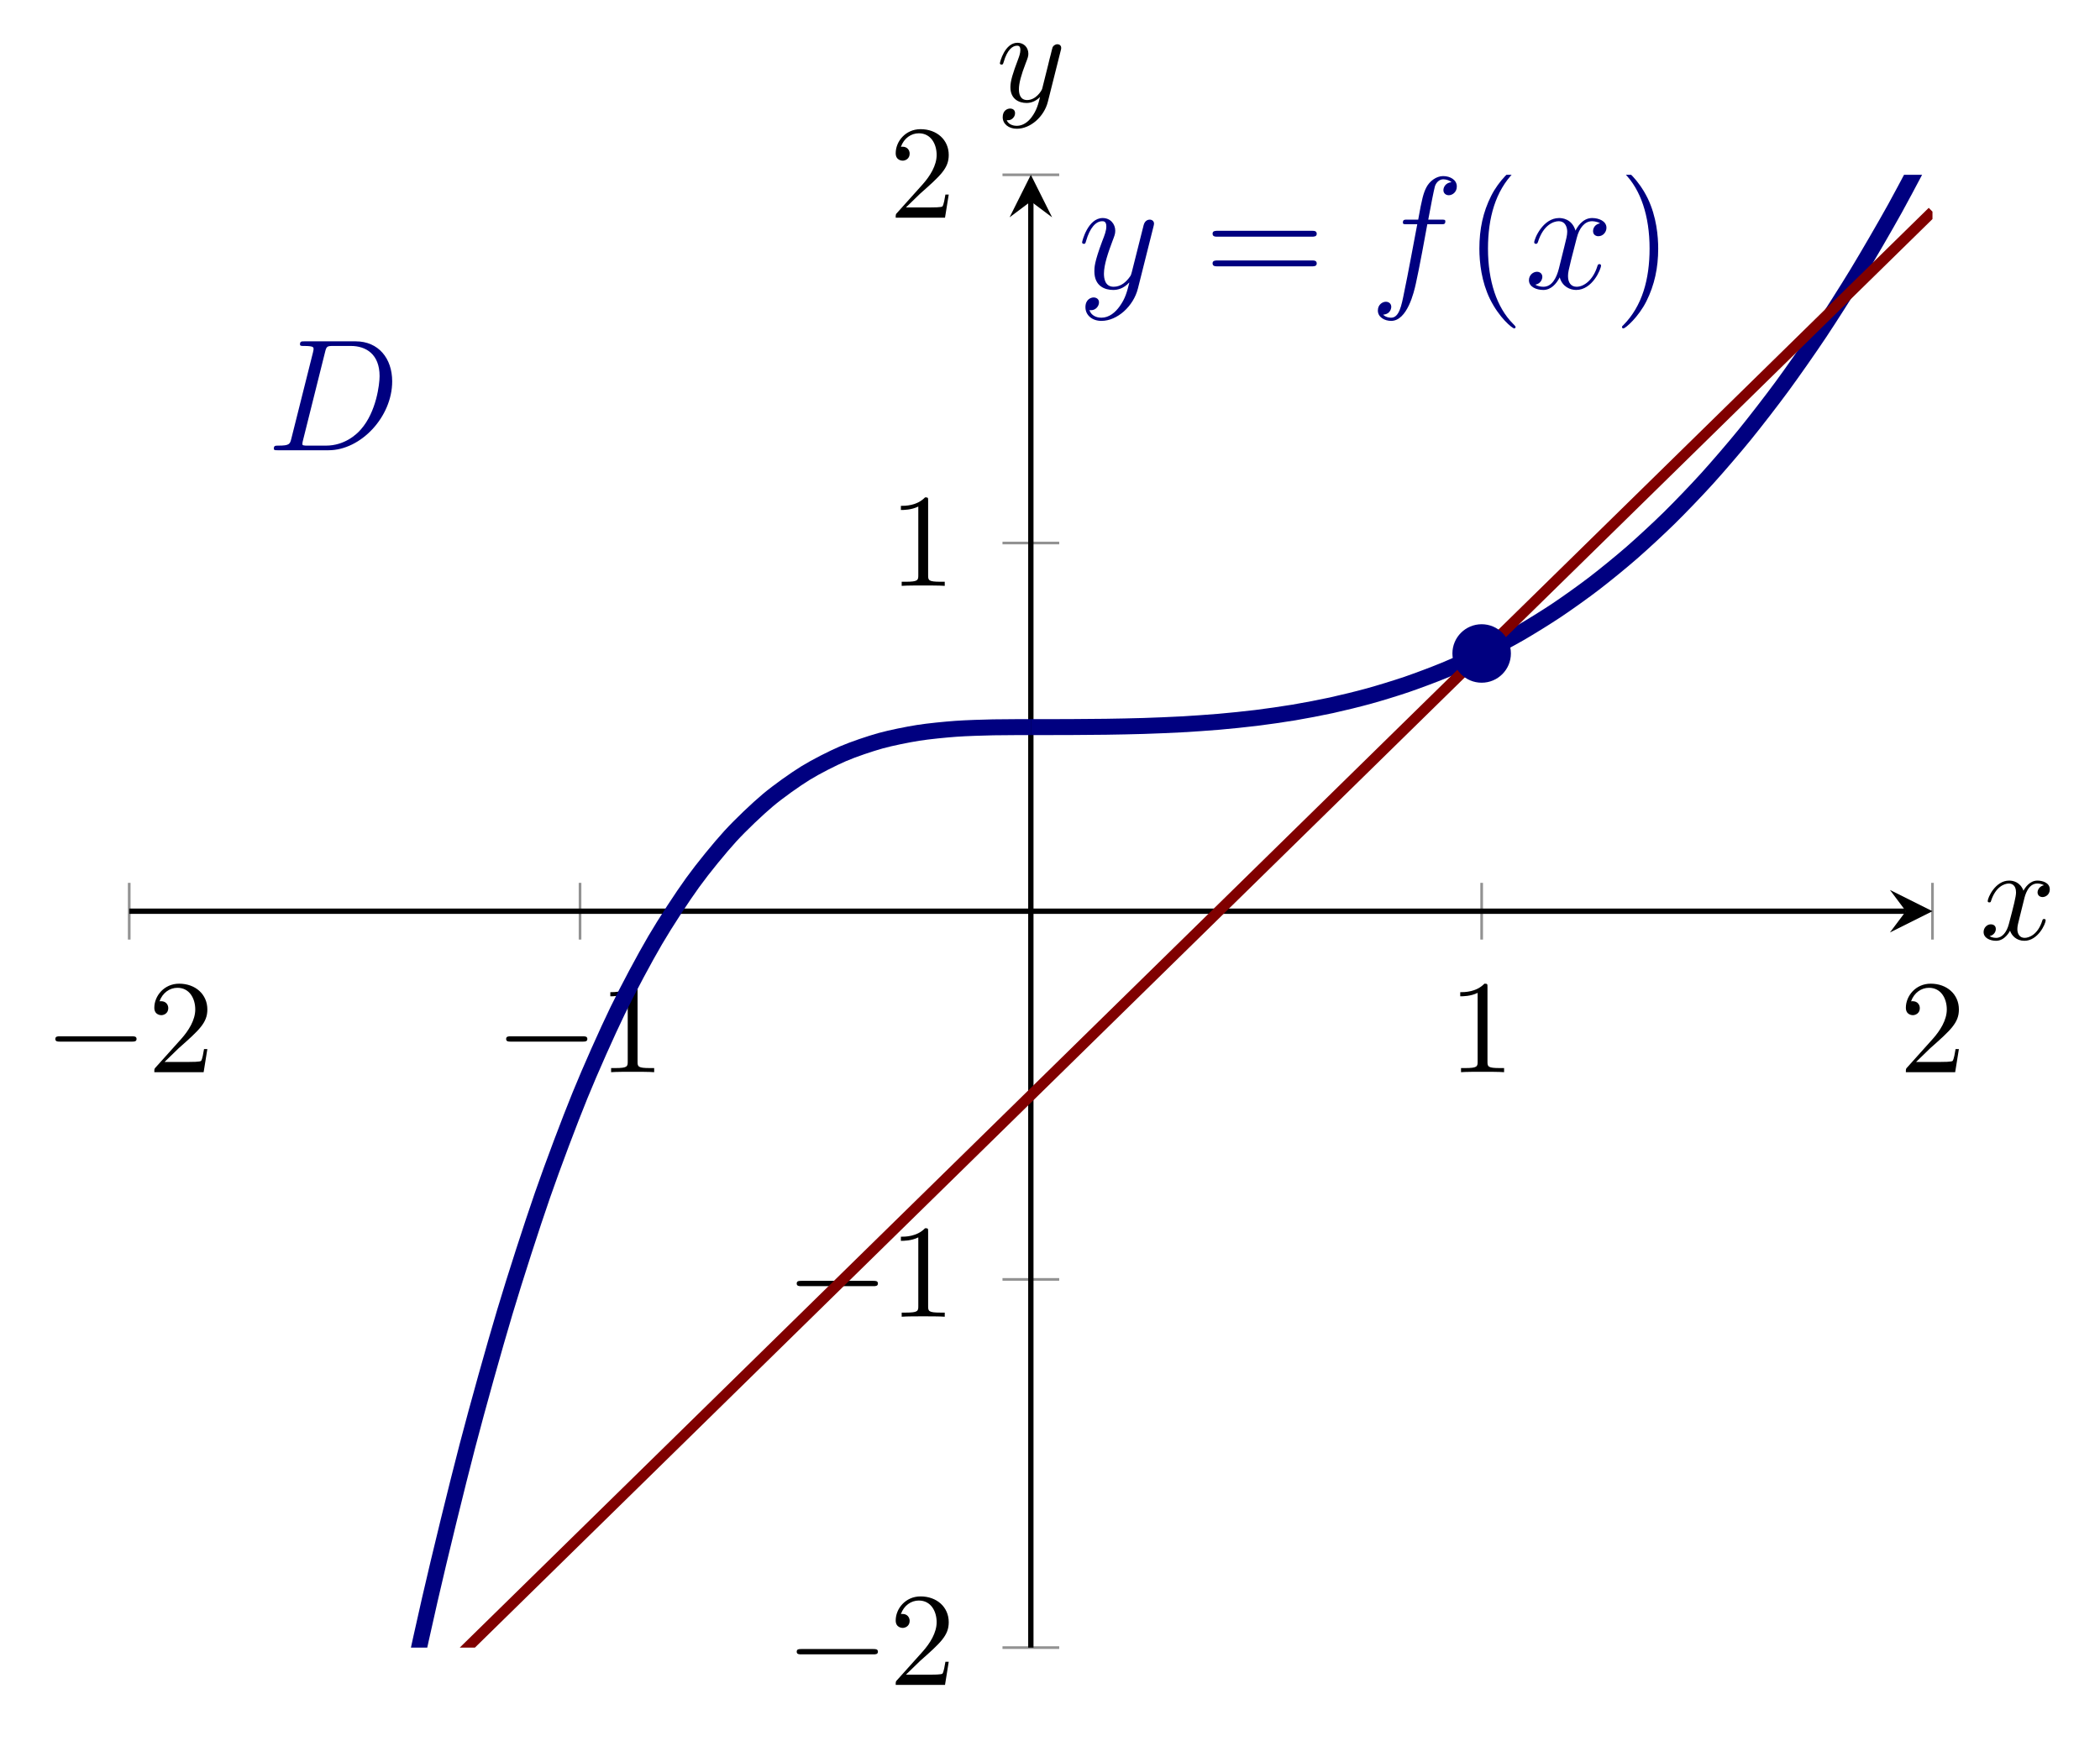
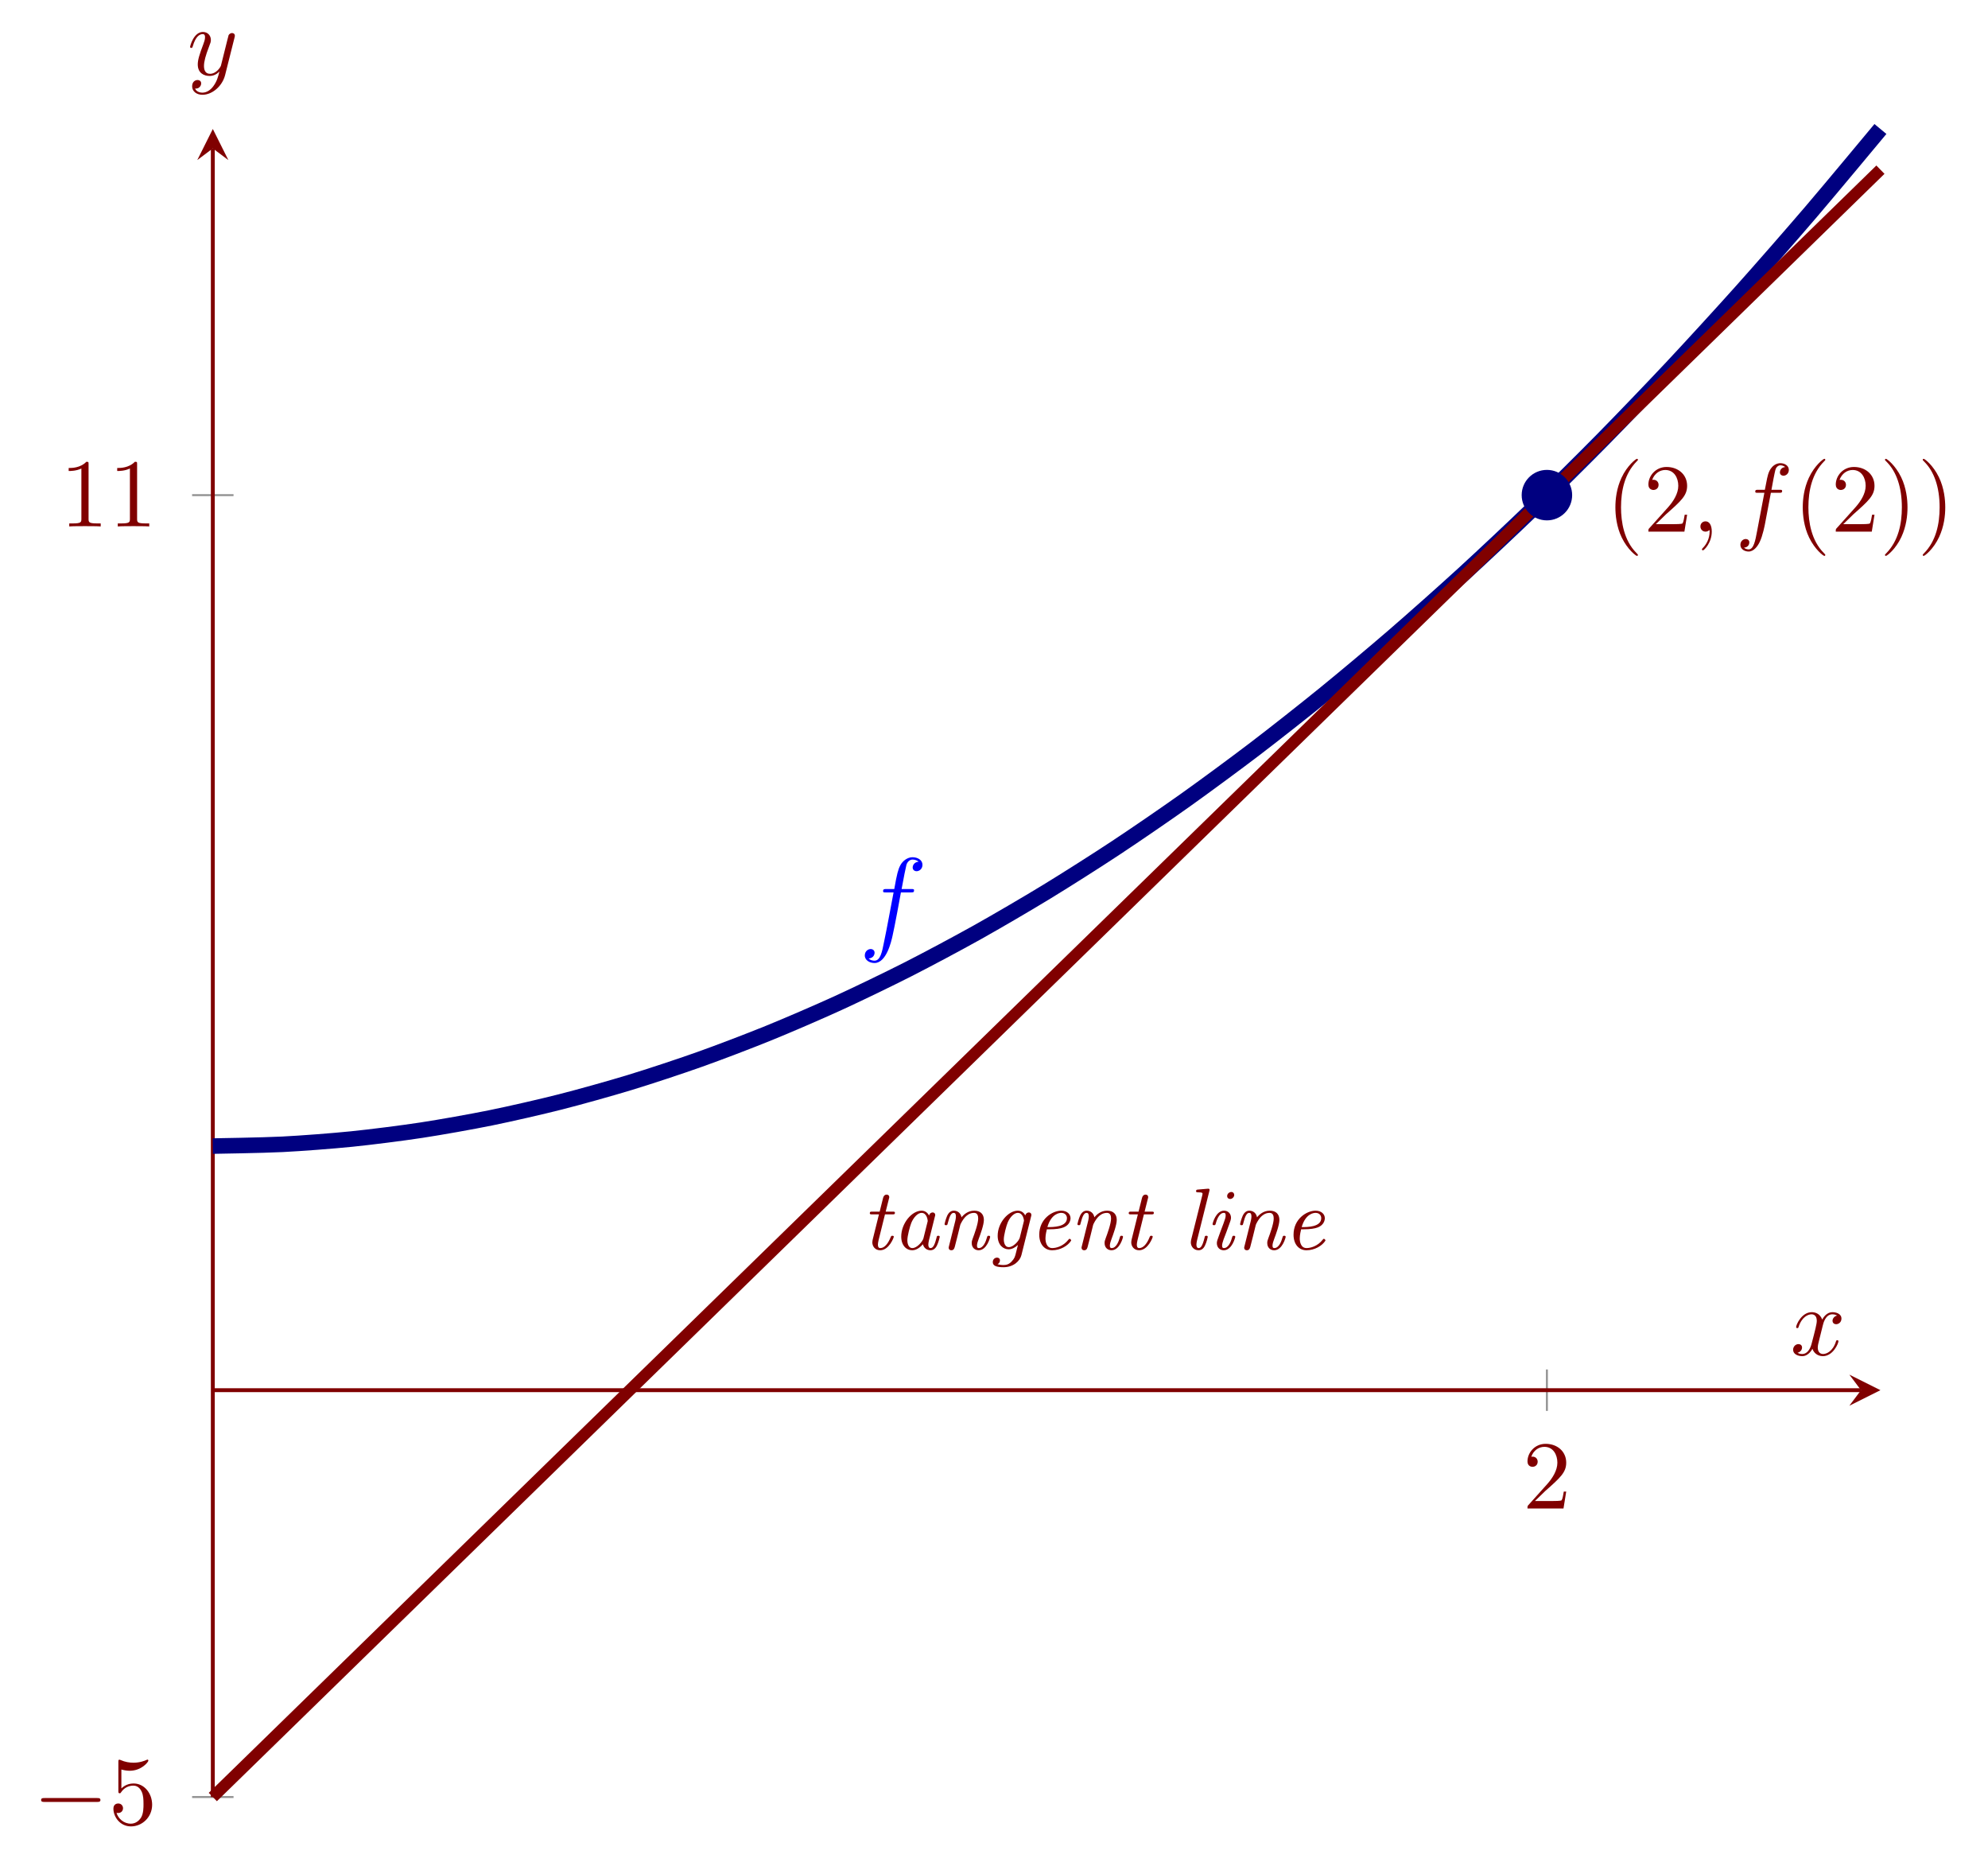
- <svg xmlns="http://www.w3.org/2000/svg" xmlns:xlink="http://www.w3.org/1999/xlink" version="1.1" width="157.407pt" height="130.468pt" viewBox="0 0 157.407 130.468">
-   <path transform="matrix(1,0,0,-1,9.686,275.341)" stroke-width=".199" stroke-linecap="butt" stroke-miterlimit="10" stroke-linejoin="miter" fill="none" stroke="#929292" d="M 0 204.902 L 0 209.154 M 33.791 204.902 L 33.791 209.154 M 101.373 204.902 L 101.373 209.154 M 135.164 204.902 L 135.164 209.154 " />
-   <path transform="matrix(1,0,0,-1,9.686,275.341)" stroke-width=".199" stroke-linecap="butt" stroke-miterlimit="10" stroke-linejoin="miter" fill="none" stroke="#929292" d="M 65.456 151.821 L 69.708 151.821 M 65.456 179.424 L 69.708 179.424 M 65.456 234.632 L 69.708 234.632 M 65.456 262.236 L 69.708 262.236 " />
-   <path transform="matrix(1,0,0,-1,9.686,275.341)" stroke-width=".399" stroke-linecap="butt" stroke-miterlimit="10" stroke-linejoin="miter" fill="none" stroke="#000000" d="M 0 207.028 L 133.171 207.028 " />
-   <path transform="matrix(1,0,0,-1,142.8573,68.31287)" d="M 1.993 0 L -1.196 1.594 L 0 0 L -1.196 -1.594 " />
-   <path transform="matrix(1,0,0,-1,9.686,275.341)" stroke-width=".399" stroke-linecap="butt" stroke-miterlimit="10" stroke-linejoin="miter" fill="none" stroke="#000000" d="M 67.582 151.821 L 67.582 260.243 " />
-   <path transform="matrix(0,-1,-1,-0,77.26791,15.09787)" d="M 1.993 0 L -1.196 1.594 L 0 0 L -1.196 -1.594 " />
-   <symbol id="font_0_1">
+ <svg xmlns="http://www.w3.org/2000/svg" xmlns:xlink="http://www.w3.org/1999/xlink" version="1.1" width="204.055pt" height="191.427pt" viewBox="0 0 204.055 191.427">
+   <path transform="matrix(1,0,0,-1,21.844,184.407)" stroke-width=".199" stroke-linecap="butt" stroke-miterlimit="10" stroke-linejoin="miter" fill="none" stroke="#929292" d="M 136.936 39.623 L 136.936 43.875 " />
+   <path transform="matrix(1,0,0,-1,21.844,184.407)" stroke-width=".199" stroke-linecap="butt" stroke-miterlimit="10" stroke-linejoin="miter" fill="none" stroke="#929292" d="M -2.126 0 L 2.126 0 M -2.126 133.597 L 2.126 133.597 " />
+   <path transform="matrix(1,0,0,-1,21.844,184.407)" stroke-width=".399" stroke-linecap="butt" stroke-miterlimit="10" stroke-linejoin="miter" fill="none" stroke="#800000" d="M 0 41.749 L 169.177 41.749 " />
+   <path transform="matrix(1,0,0,-1,191.0208,142.6578)" d="M 1.993 0 L -1.196 1.594 L 0 0 L -1.196 -1.594 " fill="#800000" />
+   <path transform="matrix(1,0,0,-1,21.844,184.407)" stroke-width=".399" stroke-linecap="butt" stroke-miterlimit="10" stroke-linejoin="miter" fill="none" stroke="#800000" d="M 0 0 L 0 169.178 " />
+   <path transform="matrix(0,-1,-1,-0,21.844,15.22925)" d="M 1.993 0 L -1.196 1.594 L 0 0 L -1.196 -1.594 " fill="#800000" />
+   <symbol id="font_0_4">
+     <path d="M .077 .077 L .183 .18 C .339 .318 .399 .372 .399 .472 C .399 .586 .309 .666 .187 .666 C .074 .666 0 .574 0 .485 C 0 .429 .05 .429 .053 .429 C .07 .429 .105 .441 .105 .482 C .105 .508 .087 .534 .052 .534 C .044 .534 .042 .534 .039 .533 C .062 .598 .116 .635 .174 .635 C .265 .635 .308 .554 .308 .472 C .308 .392 .258 .313 .203 .251 L .011 .037 C 0 .026 0 .024 0 0 L .371 0 L .399 .174 L .374 .174 C .369 .144 .362 .1 .352 .085 C .345 .077 .279 .077 .257 .077 L .077 .077 Z " />
+   </symbol>
+   <use xlink:href="#font_0_4" transform="matrix(9.9626,0,0,-9.9626,156.7861,154.798)" fill="#800000" />
+   <symbol id="font_1_1">
    <path d="M .576 0 C .593 0 .611 0 .611 .02 C .611 .04 .593 .04 .576 .04 L .035 .04 C .018 .04 0 .04 0 .02 C 0 0 .018 0 .035 0 L .576 0 Z " />
  </symbol>
-   <use xlink:href="#font_0_1" transform="matrix(9.9626,0,0,-9.9626,4.147896,78.0896)" />
-   <symbol id="font_1_2">
-     <path d="M .077 .077 L .183 .18 C .339 .318 .399 .372 .399 .472 C .399 .586 .309 .666 .187 .666 C .074 .666 0 .574 0 .485 C 0 .429 .05 .429 .053 .429 C .07 .429 .105 .441 .105 .482 C .105 .508 .087 .534 .052 .534 C .044 .534 .042 .534 .039 .533 C .062 .598 .116 .635 .174 .635 C .265 .635 .308 .554 .308 .472 C .308 .392 .258 .313 .203 .251 L .011 .037 C 0 .026 0 .024 0 0 L .371 0 L .399 .174 L .374 .174 C .369 .144 .362 .1 .352 .085 C .345 .077 .279 .077 .257 .077 L .077 .077 Z " />
+   <use xlink:href="#font_1_1" transform="matrix(9.9626,0,0,-9.9626,4.220895,184.9106)" fill="#800000" />
+   <symbol id="font_0_5">
+     <path d="M .399 .223 C .399 .342 .317 .442 .209 .442 C .161 .442 .118 .426 .082 .391 L .082 .586 C .102 .58 .135 .573 .167 .573 C .29 .573 .36 .664 .36 .677 C .36 .683 .357 .688 .35 .688 C .349 .688 .347 .688 .342 .685 C .322 .676 .273 .656 .206 .656 C .166 .656 .12 .663 .073 .684 C .065 .687 .063 .687 .061 .687 C .051 .687 .051 .679 .051 .663 L .051 .367 C .051 .349 .051 .341 .065 .341 C .072 .341 .074 .344 .078 .35 C .089 .366 .126 .42 .207 .42 C .259 .42 .284 .374 .292 .356 C .308 .319 .31 .28 .31 .23 C .31 .195 .31 .135 .286 .093 C .262 .054 .225 .028 .179 .028 C .106 .028 .049 .081 .032 .14 C .035 .139 .038 .138 .049 .138 C .082 .138 .099 .163 .099 .187 C .099 .211 .082 .236 .049 .236 C .035 .236 0 .229 0 .183 C 0 .097 .069 0 .181 0 C .297 0 .399 .096 .399 .223 Z " />
  </symbol>
-   <use xlink:href="#font_1_2" transform="matrix(9.9626,0,0,-9.9626,11.56713,80.381)" />
-   <use xlink:href="#font_0_1" transform="matrix(9.9626,0,0,-9.9626,37.9379,78.0896)" />
-   <symbol id="font_1_1">
+   <use xlink:href="#font_0_5" transform="matrix(9.9626,0,0,-9.9626,11.64113,187.4212)" fill="#800000" />
+   <symbol id="font_0_3">
    <path d="M .205 .64 C .205 .664 .205 .666 .182 .666 C .12 .602 .032 .602 0 .602 L 0 .571 C .02 .571 .079 .571 .131 .597 L .131 .079 C .131 .043 .128 .031 .038 .031 L .006 .031 L .006 0 C .041 .003 .128 .003 .168 .003 C .208 .003 .295 .003 .33 0 L .33 .031 L .298 .031 C .208 .031 .205 .042 .205 .079 L .205 .64 Z " />
  </symbol>
-   <use xlink:href="#font_1_1" transform="matrix(9.9626,0,0,-9.9626,45.74668,80.381)" />
-   <use xlink:href="#font_1_1" transform="matrix(9.9626,0,0,-9.9626,109.4527,80.381)" />
-   <use xlink:href="#font_1_2" transform="matrix(9.9626,0,0,-9.9626,142.8551,80.381)" />
-   <use xlink:href="#font_0_1" transform="matrix(9.9626,0,0,-9.9626,59.7179,124.0256)" />
-   <use xlink:href="#font_1_2" transform="matrix(9.9626,0,0,-9.9626,67.13813,126.317)" />
-   <use xlink:href="#font_0_1" transform="matrix(9.9626,0,0,-9.9626,59.7179,96.42261)" />
-   <use xlink:href="#font_1_1" transform="matrix(9.9626,0,0,-9.9626,67.52667,98.71401)" />
-   <use xlink:href="#font_1_1" transform="matrix(9.9626,0,0,-9.9626,67.52667,43.92199)" />
-   <use xlink:href="#font_1_2" transform="matrix(9.9626,0,0,-9.9626,67.13813,16.319)" />
-   <clipPath id="cp2">
-     <path transform="matrix(1,0,0,-1,9.686,275.341)" d="M 0 151.821 L 135.164 151.821 L 135.164 262.236 L 0 262.236 Z " />
-   </clipPath>
-   <g clip-path="url(#cp2)">
-     <path transform="matrix(1,0,0,-1,9.686,275.341)" stroke-width="1.196" stroke-linecap="butt" stroke-miterlimit="10" stroke-linejoin="miter" fill="none" stroke="#000080" d="M 0 0 C 0 0 2.034 19.43 2.816 26.469 C 3.597 33.509 4.85 44.294 5.632 50.734 C 6.413 57.175 7.666 67.022 8.448 72.891 C 9.229 78.76 10.482 87.711 11.264 93.034 C 12.045 98.358 13.298 106.456 14.079 111.261 C 14.861 116.067 16.114 123.354 16.895 127.667 C 17.677 131.98 18.93 138.5 19.711 142.347 C 20.493 146.195 21.746 151.99 22.527 155.399 C 23.309 158.807 24.562 163.919 25.343 166.916 C 26.124 169.913 27.378 174.385 28.159 176.996 C 28.94 179.607 30.194 183.482 30.975 185.734 C 31.756 187.986 33.009 191.306 33.791 193.226 C 34.572 195.145 35.825 197.954 36.607 199.568 C 37.388 201.181 38.641 203.521 39.423 204.855 C 40.204 206.19 41.457 208.103 42.239 209.184 C 43.02 210.266 44.273 211.795 45.054 212.651 C 45.836 213.506 47.089 214.695 47.87 215.351 C 48.652 216.007 49.905 216.896 50.686 217.379 C 51.468 217.863 52.721 218.496 53.502 218.833 C 54.284 219.17 55.537 219.59 56.318 219.808 C 57.099 220.025 58.353 220.275 59.134 220.399 C 59.915 220.523 61.168 220.645 61.95 220.702 C 62.731 220.76 63.984 220.796 64.766 220.814 C 65.547 220.832 67.582 220.83 67.582 220.83 " />
-     <path transform="matrix(1,0,0,-1,9.686,275.341)" stroke-width="1.196" stroke-linecap="butt" stroke-miterlimit="10" stroke-linejoin="miter" fill="none" stroke="#000080" d="M 67.582 220.83 C 67.582 220.83 69.616 220.83 70.398 220.833 C 71.179 220.837 72.432 220.844 73.214 220.856 C 73.995 220.867 75.248 220.891 76.03 220.916 C 76.811 220.941 78.064 220.991 78.846 221.034 C 79.627 221.078 80.88 221.162 81.661 221.229 C 82.443 221.297 83.696 221.423 84.477 221.52 C 85.259 221.617 86.512 221.795 87.293 221.926 C 88.075 222.057 89.328 222.295 90.109 222.466 C 90.891 222.637 92.144 222.943 92.925 223.159 C 93.706 223.375 94.96 223.758 95.741 224.025 C 96.522 224.292 97.775 224.76 98.557 225.082 C 99.338 225.405 100.591 225.967 101.373 226.351 C 102.154 226.735 103.407 227.399 104.189 227.849 C 104.97 228.299 106.223 229.074 107.005 229.597 C 107.786 230.119 109.039 231.013 109.82 231.613 C 110.602 232.212 111.855 233.234 112.636 233.916 C 113.418 234.598 114.671 235.757 115.452 236.526 C 116.234 237.296 117.487 238.6 118.268 239.462 C 119.05 240.325 120.303 241.782 121.084 242.743 C 121.865 243.704 123.119 245.324 123.9 246.389 C 124.681 247.453 125.934 249.244 126.716 250.417 C 127.497 251.591 128.75 253.56 129.532 254.849 C 130.313 256.137 131.566 258.294 132.348 259.702 C 133.129 261.109 135.164 264.995 135.164 264.995 " />
-     <symbol id="font_3_1">
-       <path d="M .11 .074 C .101 .039 .099 .029 .029 .029 C .01 .029 0 .029 0 .011 C 0 0 .006 0 .026 0 L .343 0 C .545 0 .742 .209 .742 .432 C .742 .576 .656 .683 .513 .683 L .192 .683 C .173 .683 .164 .683 .164 .664 C .164 .654 .173 .654 .188 .654 C .249 .654 .249 .646 .249 .635 C .249 .633 .249 .627 .245 .612 L .11 .074 M .321 .615 C .33 .652 .334 .654 .373 .654 L .483 .654 C .577 .654 .663 .603 .663 .465 C .663 .415 .643 .241 .546 .131 C .518 .098 .442 .029 .327 .029 L .213 .029 C .199 .029 .197 .029 .191 .03 C .18 .031 .179 .033 .179 .041 C .179 .048 .181 .054 .183 .063 L .321 .615 Z " />
-     </symbol>
-     <use xlink:href="#font_3_1" transform="matrix(11.9552,0,0,-11.9552,20.52589,33.75501)" fill="#000080" />
-     <symbol id="font_3_4">
-       <path d="M .236 .092 C .209 .054 .17 .02 .121 .02 C .109 .02 .061 .022 .046 .068 C .049 .067 .054 .067 .056 .067 C .086 .067 .106 .093 .106 .116 C .106 .139 .087 .147 .072 .147 C .056 .147 .021 .135 .021 .086 C .021 .035 .064 0 .121 0 C .221 0 .322 .092 .35 .203 L .448 .593 C .449 .598 .451 .604 .451 .61 C .451 .625 .439 .635 .424 .635 C .415 .635 .394 .631 .386 .601 L .312 .307 C .307 .289 .307 .287 .299 .276 C .279 .248 .246 .214 .198 .214 C .142 .214 .137 .269 .137 .296 C .137 .353 .164 .43 .191 .502 C .202 .531 .208 .545 .208 .565 C .208 .607 .178 .645 .129 .645 C .037 .645 0 .5 0 .492 C 0 .488 .004 .483 .011 .483 C .02 .483 .021 .487 .025 .501 C .049 .585 .087 .625 .126 .625 C .135 .625 .152 .625 .152 .592 C .152 .566 .141 .537 .126 .499 C .077 .368 .077 .335 .077 .311 C .077 .216 .145 .194 .195 .194 C .224 .194 .26 .203 .295 .24 L .296 .239 C .281 .18 .271 .141 .236 .092 Z " />
-     </symbol>
-     <use xlink:href="#font_3_4" transform="matrix(11.9552,0,0,-11.9552,81.10879,24.05685)" fill="#000080" />
-     <symbol id="font_4_3">
-       <path d="M .621 .186 C .635 .186 .653 .186 .653 .204 C .653 .223 .636 .223 .621 .223 L .032 .223 C .018 .223 0 .223 0 .205 C 0 .186 .017 .186 .032 .186 L .621 .186 M .621 0 C .635 0 .653 0 .653 .018 C .653 .037 .636 .037 .621 .037 L .032 .037 C .018 .037 0 .037 0 .019 C 0 0 .017 0 .032 0 L .621 0 Z " />
-     </symbol>
-     <use xlink:href="#font_4_3" transform="matrix(11.9552,0,0,-11.9552,90.88958,19.96817)" fill="#000080" />
-     <symbol id="font_3_2">
-       <path d="M .395 .606 C .415 .606 .423 .606 .423 .625 C .423 .635 .415 .635 .397 .635 L .316 .635 C .335 .738 .349 .809 .357 .841 C .363 .865 .384 .888 .41 .888 C .431 .888 .452 .879 .462 .87 C .423 .866 .411 .837 .411 .82 C .411 .8 .426 .788 .445 .788 C .465 .788 .495 .805 .495 .843 C .495 .885 .453 .908 .409 .908 C .366 .908 .324 .876 .304 .837 C .286 .802 .276 .766 .253 .635 L .186 .635 C .167 .635 .157 .635 .157 .617 C .157 .606 .163 .606 .183 .606 L .247 .606 C .229 .513 .188 .287 .165 .18 C .148 .093 .133 .02 .083 .02 C .08 .02 .051 .02 .033 .039 C .084 .043 .084 .087 .084 .088 C .084 .108 .069 .12 .05 .12 C .03 .12 0 .103 0 .065 C 0 .022 .044 0 .083 0 C .185 0 .227 .183 .238 .233 C .256 .31 .305 .576 .31 .606 L .395 .606 Z " />
-     </symbol>
-     <use xlink:href="#font_3_2" transform="matrix(11.9552,0,0,-11.9552,103.2787,24.05685)" fill="#000080" />
-     <symbol id="font_4_1">
-       <path d="M .227 .008 C .227 .011 .227 .013 .21 .03 C .11 .131 .054 .296 .054 .5 C .054 .694 .101 .861 .217 .979 C .227 .988 .227 .99 .227 .993 C .227 .999 .222 1.001 .218 1.001 C .205 1.001 .123 .929 .074 .831 C .023 .73 0 .623 0 .5 C 0 .411 .014 .292 .066 .185 C .125 .065 .207 0 .218 0 C .222 0 .227 .002 .227 .008 Z " />
-     </symbol>
-     <use xlink:href="#font_4_1" transform="matrix(11.9552,0,0,-11.9552,110.8876,24.61874)" fill="#000080" />
-     <symbol id="font_3_3">
-       <path d="M .446 .418 C .414 .412 .402 .388 .402 .369 C .402 .345 .421 .337 .435 .337 C .465 .337 .486 .363 .486 .39 C .486 .432 .438 .451 .396 .451 C .335 .451 .301 .391 .292 .372 C .269 .447 .207 .451 .189 .451 C .087 .451 .033 .32 .033 .298 C .033 .294 .037 .289 .044 .289 C .052 .289 .054 .295 .056 .299 C .09 .41 .157 .431 .186 .431 C .231 .431 .24 .389 .24 .365 C .24 .343 .234 .32 .222 .272 L .188 .135 C .173 .075 .144 .02 .091 .02 C .086 .02 .061 .02 .04 .033 C .076 .04 .084 .07 .084 .082 C .084 .102 .069 .114 .05 .114 C .026 .114 0 .093 0 .061 C 0 .019 .047 0 .09 0 C .138 0 .172 .038 .193 .079 C .209 .02 .259 0 .296 0 C .398 0 .452 .131 .452 .153 C .452 .158 .448 .162 .442 .162 C .433 .162 .432 .157 .429 .149 C .402 .061 .344 .02 .299 .02 C .264 .02 .245 .046 .245 .087 C .245 .109 .249 .125 .265 .191 L .3 .327 C .315 .387 .349 .431 .395 .431 C .397 .431 .425 .431 .446 .418 Z " />
-     </symbol>
-     <use xlink:href="#font_3_3" transform="matrix(11.9552,0,0,-11.9552,114.6027,21.73754)" fill="#000080" />
-     <symbol id="font_4_2">
-       <path d="M .227 .5 C .227 .576 .217 .7 .161 .816 C .102 .936 .02 1.001 .009 1.001 C .005 1.001 0 .999 0 .993 C 0 .99 0 .988 .017 .971 C .117 .87 .173 .705 .173 .501 C .173 .307 .126 .14 .01 .022 C 0 .013 0 .011 0 .008 C 0 .002 .005 0 .009 0 C .022 0 .104 .072 .153 .17 C .204 .272 .227 .38 .227 .5 Z " />
-     </symbol>
-     <use xlink:href="#font_4_2" transform="matrix(11.9552,0,0,-11.9552,121.5775,24.61874)" fill="#000080" />
-     <path transform="matrix(1,0,0,-1,9.686,275.341)" stroke-width=".797" stroke-linecap="butt" stroke-miterlimit="10" stroke-linejoin="miter" fill="none" stroke="#800000" d="M 0 126.977 L 5.632 132.498 L 11.264 138.019 L 16.895 143.539 L 22.527 149.06 L 28.159 154.581 L 33.791 160.102 L 39.423 165.622 L 45.054 171.143 L 50.686 176.664 L 56.318 182.185 L 61.95 187.705 L 67.582 193.226 L 73.213 198.747 L 78.845 204.267 L 84.477 209.788 L 90.109 215.309 L 95.741 220.83 L 101.372 226.35 L 107.004 231.871 L 112.636 237.392 L 118.268 242.913 L 123.9 248.433 L 129.531 253.954 L 135.163 259.475 " />
-   </g>
-   <path transform="matrix(1,0,0,-1,9.686,275.341)" d="M 103.365 226.351 C 103.365 227.451 102.473 228.343 101.373 228.343 C 100.272 228.343 99.38 227.451 99.38 226.351 C 99.38 225.25 100.272 224.358 101.373 224.358 C 102.473 224.358 103.365 225.25 103.365 226.351 Z M 101.373 226.351 " fill="#000080" />
-   <path transform="matrix(1,0,0,-1,9.686,275.341)" stroke-width=".399" stroke-linecap="butt" stroke-miterlimit="10" stroke-linejoin="miter" fill="none" stroke="#000080" d="M 103.365 226.351 C 103.365 227.451 102.473 228.343 101.373 228.343 C 100.272 228.343 99.38 227.451 99.38 226.351 C 99.38 225.25 100.272 224.358 101.373 224.358 C 102.473 224.358 103.365 225.25 103.365 226.351 Z M 101.373 226.351 " />
-   <symbol id="font_5_1">
+   <use xlink:href="#font_0_3" transform="matrix(9.9626,0,0,-9.9626,7.048671,54.02201)" fill="#800000" />
+   <use xlink:href="#font_0_3" transform="matrix(9.9626,0,0,-9.9626,12.02997,54.02201)" fill="#800000" />
+   <path transform="matrix(1,0,0,-1,21.844,184.407)" stroke-width="1.594" stroke-linecap="butt" stroke-miterlimit="10" stroke-linejoin="miter" fill="none" stroke="#000080" d="M 0 66.799 C 0 66.799 5.153 66.879 7.132 66.98 C 9.111 67.08 12.285 67.322 14.264 67.523 C 16.243 67.725 19.417 68.128 21.396 68.429 C 23.375 68.731 26.549 69.296 28.528 69.698 C 30.507 70.1 33.681 70.826 35.66 71.329 C 37.639 71.832 40.813 72.719 42.792 73.322 C 44.771 73.925 47.945 74.974 49.924 75.678 C 51.904 76.381 55.077 77.591 57.056 78.396 C 59.036 79.2 62.209 80.571 64.189 81.476 C 66.168 82.381 69.341 83.913 71.321 84.919 C 73.3 85.924 76.474 87.618 78.453 88.724 C 80.432 89.83 83.606 91.685 85.585 92.892 C 87.564 94.098 90.738 96.114 92.717 97.422 C 94.696 98.729 97.87 100.906 99.849 102.314 C 101.828 103.722 105.002 106.06 106.981 107.569 C 108.96 109.077 112.134 111.577 114.113 113.186 C 116.092 114.795 119.266 117.456 121.245 119.166 C 123.224 120.875 126.398 123.698 128.377 125.508 C 130.356 127.318 133.53 130.301 135.509 132.212 C 137.488 134.123 140.662 137.268 142.641 139.279 C 144.62 141.29 147.794 144.596 149.773 146.708 C 151.752 148.82 154.926 152.287 156.905 154.5 C 158.884 156.712 162.058 160.341 164.037 162.654 C 166.016 164.967 171.169 171.17 171.169 171.17 " />
+   <path transform="matrix(1,0,0,-1,21.844,184.407)" stroke-width="1.196" stroke-linecap="butt" stroke-miterlimit="10" stroke-linejoin="miter" fill="none" stroke="#800000" d="M 0 0 C 0 0 5.153 5.027 7.132 6.958 C 9.111 8.889 12.285 11.985 14.264 13.916 C 16.243 15.847 19.417 18.944 21.396 20.874 C 23.375 22.805 26.549 25.902 28.528 27.833 C 30.507 29.763 33.681 32.86 35.66 34.791 C 37.639 36.722 40.813 39.818 42.792 41.749 C 44.771 43.68 47.945 46.776 49.924 48.707 C 51.904 50.638 55.077 53.734 57.056 55.665 C 59.036 57.596 62.209 60.693 64.189 62.623 C 66.168 64.554 69.341 67.651 71.321 69.582 C 73.3 71.512 76.474 74.609 78.453 76.54 C 80.432 78.471 83.606 81.567 85.585 83.498 C 87.564 85.429 90.738 88.525 92.717 90.456 C 94.696 92.387 97.87 95.483 99.849 97.414 C 101.828 99.345 105.002 102.441 106.981 104.372 C 108.96 106.303 112.134 109.4 114.113 111.33 C 116.092 113.261 119.266 116.358 121.245 118.289 C 123.224 120.219 126.398 123.316 128.377 125.247 C 130.356 127.178 133.53 130.274 135.509 132.205 C 137.488 134.136 140.662 137.232 142.641 139.163 C 144.62 141.094 147.794 144.19 149.773 146.121 C 151.752 148.052 154.926 151.149 156.905 153.079 C 158.884 155.01 162.058 158.107 164.037 160.037 C 166.016 161.968 171.169 166.996 171.169 166.996 " />
+   <symbol id="font_0_1">
+     <path d="M .232 .01 C .232 .013 .232 .015 .215 .032 C .09 .158 .058 .347 .058 .5 C .058 .674 .096 .848 .219 .973 C .232 .985 .232 .987 .232 .99 C .232 .997 .228 1 .222 1 C .212 1 .122 .932 .063 .805 C .012 .695 0 .584 0 .5 C 0 .422 .011 .301 .066 .188 C .126 .065 .212 0 .222 0 C .228 0 .232 .003 .232 .01 Z " />
+   </symbol>
+   <use xlink:href="#font_0_1" transform="matrix(9.9626,0,0,-9.9626,165.8093,57.04564)" fill="#800000" />
+   <use xlink:href="#font_0_4" transform="matrix(9.9626,0,0,-9.9626,169.1966,54.55499)" fill="#800000" />
+   <symbol id="font_2_1">
+     <path d="M .117 .194 C .117 .26 .092 .299 .053 .299 C .02 .299 0 .274 0 .246 C 0 .219 .02 .193 .053 .193 C .065 .193 .078 .197 .088 .206 C .091 .208 .092 .209 .093 .209 C .094 .209 .095 .208 .095 .194 C .095 .12 .06 .06 .027 .027 C .016 .016 .016 .014 .016 .011 C .016 .004 .021 0 .026 0 C .037 0 .117 .077 .117 .194 Z " />
+   </symbol>
+   <symbol id="font_2_2">
+     <path d="M .314 .605 L .4 .605 C .42 .605 .43 .605 .43 .625 C .43 .636 .42 .636 .403 .636 L .32 .636 L .341 .75 C .345 .771 .359 .842 .365 .854 C .374 .873 .391 .888 .412 .888 C .416 .888 .442 .888 .461 .87 C .417 .866 .407 .831 .407 .816 C .407 .793 .425 .781 .444 .781 C .47 .781 .499 .803 .499 .841 C .499 .887 .453 .91 .412 .91 C .378 .91 .315 .892 .285 .793 C .279 .772 .276 .762 .252 .636 L .183 .636 C .164 .636 .153 .636 .153 .617 C .153 .605 .162 .605 .181 .605 L .247 .605 L .172 .21 C .154 .113 .137 .022 .085 .022 C .081 .022 .056 .022 .037 .04 C .083 .043 .092 .079 .092 .094 C .092 .117 .074 .129 .055 .129 C .029 .129 0 .107 0 .069 C 0 .024 .044 0 .085 0 C .14 0 .18 .059 .198 .097 C .23 .16 .253 .281 .254 .288 L .314 .605 Z " />
+   </symbol>
+   <use xlink:href="#font_2_1" transform="matrix(9.9626,0,0,-9.9626,174.5358,56.47778)" fill="#800000" />
+   <use xlink:href="#font_2_2" transform="matrix(9.9626,0,0,-9.9626,178.6404,56.59733)" fill="#800000" />
+   <symbol id="font_0_2">
+     <path d="M .232 .5 C .232 .578 .221 .699 .166 .812 C .106 .935 .02 1 .01 1 C .004 1 0 .996 0 .99 C 0 .987 0 .985 .019 .967 C .117 .868 .174 .709 .174 .5 C .174 .329 .137 .153 .013 .027 C 0 .015 0 .013 0 .01 C 0 .004 .004 0 .01 0 C .02 0 .11 .068 .169 .195 C .22 .305 .232 .416 .232 .5 Z " />
+   </symbol>
+   <use xlink:href="#font_0_1" transform="matrix(9.9626,0,0,-9.9626,185.0423,57.04564)" fill="#800000" />
+   <use xlink:href="#font_0_4" transform="matrix(9.9626,0,0,-9.9626,188.4296,54.55499)" fill="#800000" />
+   <use xlink:href="#font_0_2" transform="matrix(9.9626,0,0,-9.9626,193.4806,57.04564)" fill="#800000" />
+   <use xlink:href="#font_0_2" transform="matrix(9.9626,0,0,-9.9626,197.3561,57.04564)" fill="#800000" />
+   <symbol id="font_3_1">
+     <path d="M .395 .606 C .415 .606 .423 .606 .423 .625 C .423 .635 .415 .635 .397 .635 L .316 .635 C .335 .738 .349 .809 .357 .841 C .363 .865 .384 .888 .41 .888 C .431 .888 .452 .879 .462 .87 C .423 .866 .411 .837 .411 .82 C .411 .8 .426 .788 .445 .788 C .465 .788 .495 .805 .495 .843 C .495 .885 .453 .908 .409 .908 C .366 .908 .324 .876 .304 .837 C .286 .802 .276 .766 .253 .635 L .186 .635 C .167 .635 .157 .635 .157 .617 C .157 .606 .163 .606 .183 .606 L .247 .606 C .229 .513 .188 .287 .165 .18 C .148 .093 .133 .02 .083 .02 C .08 .02 .051 .02 .033 .039 C .084 .043 .084 .087 .084 .088 C .084 .108 .069 .12 .05 .12 C .03 .12 0 .103 0 .065 C 0 .022 .044 0 .083 0 C .185 0 .227 .183 .238 .233 C .256 .31 .305 .576 .31 .606 L .395 .606 Z " />
+   </symbol>
+   <use xlink:href="#font_3_1" transform="matrix(11.9552,0,0,-11.9552,88.76672,98.82286)" fill="#0000ff" />
+   <symbol id="font_4_7">
+     <path d="M .174 .411 L .26 .411 C .277 .411 .288 .411 .288 .429 C .288 .442 .278 .442 .262 .442 L .182 .442 L .219 .589 C .223 .603 .223 .605 .223 .609 C .223 .626 .21 .637 .194 .637 C .167 .637 .156 .615 .152 .598 L .113 .442 L .028 .442 C .011 .442 0 .442 0 .424 C 0 .411 .01 .411 .026 .411 L .105 .411 L .034 .125 C .034 .124 .029 .106 .029 .091 C .029 .046 .06 0 .119 0 C .22 0 .275 .145 .275 .155 C .275 .166 .262 .166 .259 .166 C .246 .166 .245 .163 .239 .149 C .211 .079 .169 .025 .121 .025 C .11 .025 .093 .027 .093 .066 C .093 .075 .096 .097 .101 .117 L .174 .411 Z " />
+   </symbol>
+   <symbol id="font_4_1">
+     <path d="M .385 .385 C .389 .399 .389 .401 .389 .405 C .389 .422 .376 .433 .36 .433 C .347 .433 .325 .425 .319 .397 C .309 .417 .283 .453 .233 .453 C .121 .453 0 .308 0 .157 C 0 .055 .059 0 .125 0 C .185 0 .229 .048 .248 .069 C .259 .025 .294 0 .335 0 C .381 0 .402 .04 .41 .057 C .428 .094 .441 .151 .441 .154 C .441 .166 .428 .166 .424 .166 C .409 .166 .408 .162 .404 .143 C .387 .077 .369 .025 .336 .025 C .317 .025 .31 .041 .31 .066 C .31 .075 .313 .097 .318 .117 L .385 .385 M .254 .136 C .245 .102 .182 .025 .128 .025 C .073 .025 .07 .099 .07 .114 C .07 .165 .1 .275 .115 .313 C .141 .376 .189 .428 .233 .428 C .294 .428 .303 .344 .303 .337 C .303 .332 .303 .331 .3 .321 L .254 .136 Z " />
+   </symbol>
+   <symbol id="font_4_6">
+     <path d="M .051 .049 C .047 .035 .047 .033 .047 .028 C .047 .01 .061 0 .076 0 C .108 0 .113 .02 .126 .075 C .131 .094 .145 .147 .148 .161 C .156 .194 .174 .264 .18 .291 C .184 .304 .212 .356 .236 .38 C .251 .395 .284 .428 .338 .428 C .376 .428 .385 .395 .385 .363 C .385 .305 .342 .187 .325 .142 C .313 .109 .311 .103 .311 .082 C .311 .028 .349 0 .39 0 C .485 0 .522 .147 .522 .154 C .522 .166 .509 .166 .505 .166 C .491 .166 .49 .163 .484 .142 C .474 .106 .446 .025 .392 .025 C .384 .025 .371 .026 .371 .053 C .371 .077 .383 .109 .391 .131 C .409 .179 .45 .29 .45 .347 C .45 .414 .41 .453 .34 .453 C .268 .453 .22 .409 .194 .377 C .185 .427 .148 .453 .106 .453 C .073 .453 .048 .433 .03 .395 C .014 .36 0 .304 0 .3 C 0 .287 .011 .287 .017 .287 C .032 .287 .032 .291 .037 .311 C .057 .391 .076 .428 .104 .428 C .12 .428 .13 .419 .13 .388 C .13 .367 .124 .341 .123 .337 L .051 .049 Z " />
+   </symbol>
+   <symbol id="font_4_3">
+     <path d="M .438 .579 C .442 .593 .442 .595 .442 .599 C .442 .616 .429 .627 .413 .627 C .393 .627 .377 .612 .372 .593 C .36 .616 .334 .647 .286 .647 C .178 .647 .056 .509 .056 .36 C .056 .253 .121 .205 .181 .205 C .221 .205 .258 .227 .288 .255 L .267 .171 C .255 .122 .25 .102 .218 .068 C .19 .036 .159 .025 .124 .025 C .093 .025 .067 .03 .054 .034 C .057 .035 .082 .049 .082 .078 C .082 .099 .067 .11 .048 .11 C .03 .11 0 .096 0 .058 C 0 .016 .042 0 .123 0 C .237 0 .311 .071 .328 .139 L .438 .579 M .309 .338 C .3 .304 .238 .23 .184 .23 C .129 .23 .126 .303 .126 .318 C .126 .365 .155 .476 .172 .515 C .202 .583 .249 .622 .286 .622 C .349 .622 .357 .537 .357 .533 C .357 .53 .356 .527 .354 .519 L .309 .338 Z " />
+   </symbol>
+   <symbol id="font_4_2">
+     <path d="M .116 .24 C .191 .24 .243 .248 .279 .262 C .349 .29 .358 .346 .358 .367 C .358 .412 .32 .453 .252 .453 C .15 .453 0 .359 0 .178 C 0 .066 .063 0 .148 0 C .24 0 .328 .05 .366 .112 C .362 .125 .353 .131 .347 .131 C .342 .131 .34 .129 .333 .12 C .276 .047 .195 .025 .149 .025 C .081 .025 .071 .101 .071 .136 C .071 .144 .071 .176 .087 .24 L .116 .24 M .093 .265 C .139 .425 .238 .428 .252 .428 C .296 .428 .317 .398 .317 .368 C .317 .265 .158 .265 .093 .265 Z " />
+   </symbol>
+   <symbol id="font_4_5">
+     <path d="M .211 .673 C .214 .686 .215 .688 .215 .691 C .215 .704 .206 .706 .189 .704 L .085 .695 C .07 .694 .06 .693 .06 .676 C .06 .663 .07 .663 .087 .663 C .134 .663 .134 .655 .134 .646 C .134 .645 .134 .639 .13 .624 L .005 .125 C .005 .124 0 .106 0 .091 C 0 .043 .034 0 .089 0 C .134 0 .154 .037 .163 .056 C .181 .092 .194 .151 .194 .154 C .194 .166 .181 .166 .177 .166 C .162 .166 .161 .162 .157 .143 C .134 .051 .115 .025 .09 .025 C .071 .025 .064 .041 .064 .066 C .064 .075 .067 .097 .072 .117 L .211 .673 Z " />
+   </symbol>
+   <symbol id="font_4_4">
+     <path d="M .248 .634 C .248 .65 .236 .667 .215 .667 C .191 .667 .167 .646 .167 .621 C .167 .593 .19 .587 .201 .587 C .226 .587 .248 .61 .248 .634 M .26 .154 C .26 .166 .247 .166 .243 .166 C .229 .166 .228 .163 .222 .142 C .212 .106 .184 .025 .13 .025 C .122 .025 .109 .026 .109 .053 C .109 .07 .115 .093 .126 .124 C .14 .161 .14 .163 .157 .205 L .191 .299 C .2 .322 .211 .352 .211 .371 C .211 .42 .177 .453 .132 .453 C .037 .453 0 .308 0 .299 C 0 .287 .012 .287 .017 .287 C .031 .287 .032 .292 .036 .304 C .043 .33 .07 .428 .129 .428 C .139 .428 .15 .426 .15 .4 C .15 .376 .143 .356 .126 .309 L .091 .216 C .085 .198 .069 .156 .066 .147 C .058 .126 .049 .102 .049 .082 C .049 .028 .087 0 .128 0 C .223 0 .26 .147 .26 .154 Z " />
+   </symbol>
+   <use xlink:href="#font_4_7" transform="matrix(8.9664,0,0,-8.9664,89.27794,128.2996)" fill="#800000" />
+   <use xlink:href="#font_4_1" transform="matrix(8.9664,0,0,-8.9664,92.50585,128.2996)" fill="#800000" />
+   <use xlink:href="#font_4_6" transform="matrix(8.9664,0,0,-8.9664,96.95318,128.2996)" fill="#800000" />
+   <use xlink:href="#font_4_3" transform="matrix(8.9664,0,0,-8.9664,101.9026,130.0391)" fill="#800000" />
+   <use xlink:href="#font_4_2" transform="matrix(8.9664,0,0,-8.9664,106.6727,128.2996)" fill="#800000" />
+   <use xlink:href="#font_4_6" transform="matrix(8.9664,0,0,-8.9664,110.5911,128.2996)" fill="#800000" />
+   <use xlink:href="#font_4_7" transform="matrix(8.9664,0,0,-8.9664,115.8543,128.2996)" fill="#800000" />
+   <use xlink:href="#font_4_5" transform="matrix(8.9664,0,0,-8.9664,122.2295,128.2996)" fill="#800000" />
+   <use xlink:href="#font_4_4" transform="matrix(8.9664,0,0,-8.9664,124.4621,128.2996)" fill="#800000" />
+   <use xlink:href="#font_4_6" transform="matrix(8.9664,0,0,-8.9664,127.2865,128.2996)" fill="#800000" />
+   <use xlink:href="#font_4_2" transform="matrix(8.9664,0,0,-8.9664,132.7739,128.2996)" fill="#800000" />
+   <path transform="matrix(1,0,0,-1,21.844,184.407)" d="M 138.929 133.597 C 138.929 134.698 138.037 135.59 136.936 135.59 C 135.836 135.59 134.944 134.698 134.944 133.597 C 134.944 132.497 135.836 131.605 136.936 131.605 C 138.037 131.605 138.929 132.497 138.929 133.597 Z M 136.936 133.597 " fill="#000080" />
+   <path transform="matrix(1,0,0,-1,21.844,184.407)" stroke-width="1.196" stroke-linecap="butt" stroke-miterlimit="10" stroke-linejoin="miter" fill="none" stroke="#000080" d="M 138.929 133.597 C 138.929 134.698 138.037 135.59 136.936 135.59 C 135.836 135.59 134.944 134.698 134.944 133.597 C 134.944 132.497 135.836 131.605 136.936 131.605 C 138.037 131.605 138.929 132.497 138.929 133.597 Z M 136.936 133.597 " />
+   <symbol id="font_2_3">
    <path d="M .305 .313 C .311 .339 .334 .431 .404 .431 C .409 .431 .433 .431 .454 .418 C .426 .413 .406 .388 .406 .364 C .406 .348 .417 .329 .444 .329 C .466 .329 .498 .347 .498 .387 C .498 .439 .439 .453 .405 .453 C .347 .453 .312 .4 .3 .377 C .275 .443 .221 .453 .192 .453 C .088 .453 .031 .324 .031 .299 C .031 .289 .041 .289 .043 .289 C .051 .289 .054 .291 .056 .3 C .09 .406 .156 .431 .19 .431 C .209 .431 .244 .422 .244 .364 C .244 .333 .227 .266 .19 .126 C .174 .064 .139 .022 .095 .022 C .089 .022 .066 .022 .045 .035 C .07 .04 .092 .061 .092 .089 C .092 .116 .07 .124 .055 .124 C .025 .124 0 .098 0 .066 C 0 .02 .05 0 .094 0 C .16 0 .196 .07 .199 .076 C .211 .039 .247 0 .307 0 C .41 0 .467 .129 .467 .154 C .467 .164 .458 .164 .455 .164 C .446 .164 .444 .16 .442 .153 C .409 .046 .341 .022 .309 .022 C .27 .022 .254 .054 .254 .088 C .254 .11 .26 .132 .271 .176 L .305 .313 Z " />
  </symbol>
-   <use xlink:href="#font_5_1" transform="matrix(9.9626,0,0,-9.9626,148.6819,70.5306)" />
-   <symbol id="font_5_2">
+   <use xlink:href="#font_2_3" transform="matrix(9.9626,0,0,-9.9626,184.0509,139.1656)" fill="#800000" />
+   <symbol id="font_2_4">
    <path d="M .457 .586 C .461 .6 .461 .602 .461 .609 C .461 .627 .447 .636 .432 .636 C .422 .636 .406 .63 .397 .615 C .395 .61 .387 .579 .383 .561 C .376 .535 .369 .508 .363 .481 L .318 .301 C .314 .286 .271 .216 .205 .216 C .154 .216 .143 .26 .143 .297 C .143 .343 .16 .405 .194 .493 C .21 .534 .214 .545 .214 .565 C .214 .61 .182 .647 .132 .647 C .037 .647 0 .502 0 .493 C 0 .483 .01 .483 .012 .483 C .022 .483 .023 .485 .028 .501 C .055 .595 .095 .625 .129 .625 C .137 .625 .154 .625 .154 .593 C .154 .568 .144 .542 .137 .523 C .097 .417 .079 .36 .079 .313 C .079 .224 .142 .194 .201 .194 C .24 .194 .274 .211 .302 .239 C .289 .187 .277 .138 .237 .085 C .211 .051 .173 .022 .127 .022 C .113 .022 .068 .025 .051 .064 C .067 .064 .08 .064 .094 .076 C .104 .085 .114 .098 .114 .117 C .114 .148 .087 .152 .077 .152 C .054 .152 .021 .136 .021 .087 C .021 .037 .065 0 .127 0 C .23 0 .333 .091 .361 .204 L .457 .586 Z " />
  </symbol>
-   <use xlink:href="#font_5_2" transform="matrix(9.9626,0,0,-9.9626,74.94891,9.652349)" />
+   <use xlink:href="#font_2_4" transform="matrix(9.9626,0,0,-9.9626,19.51192,9.726324)" fill="#800000" />
</svg>
